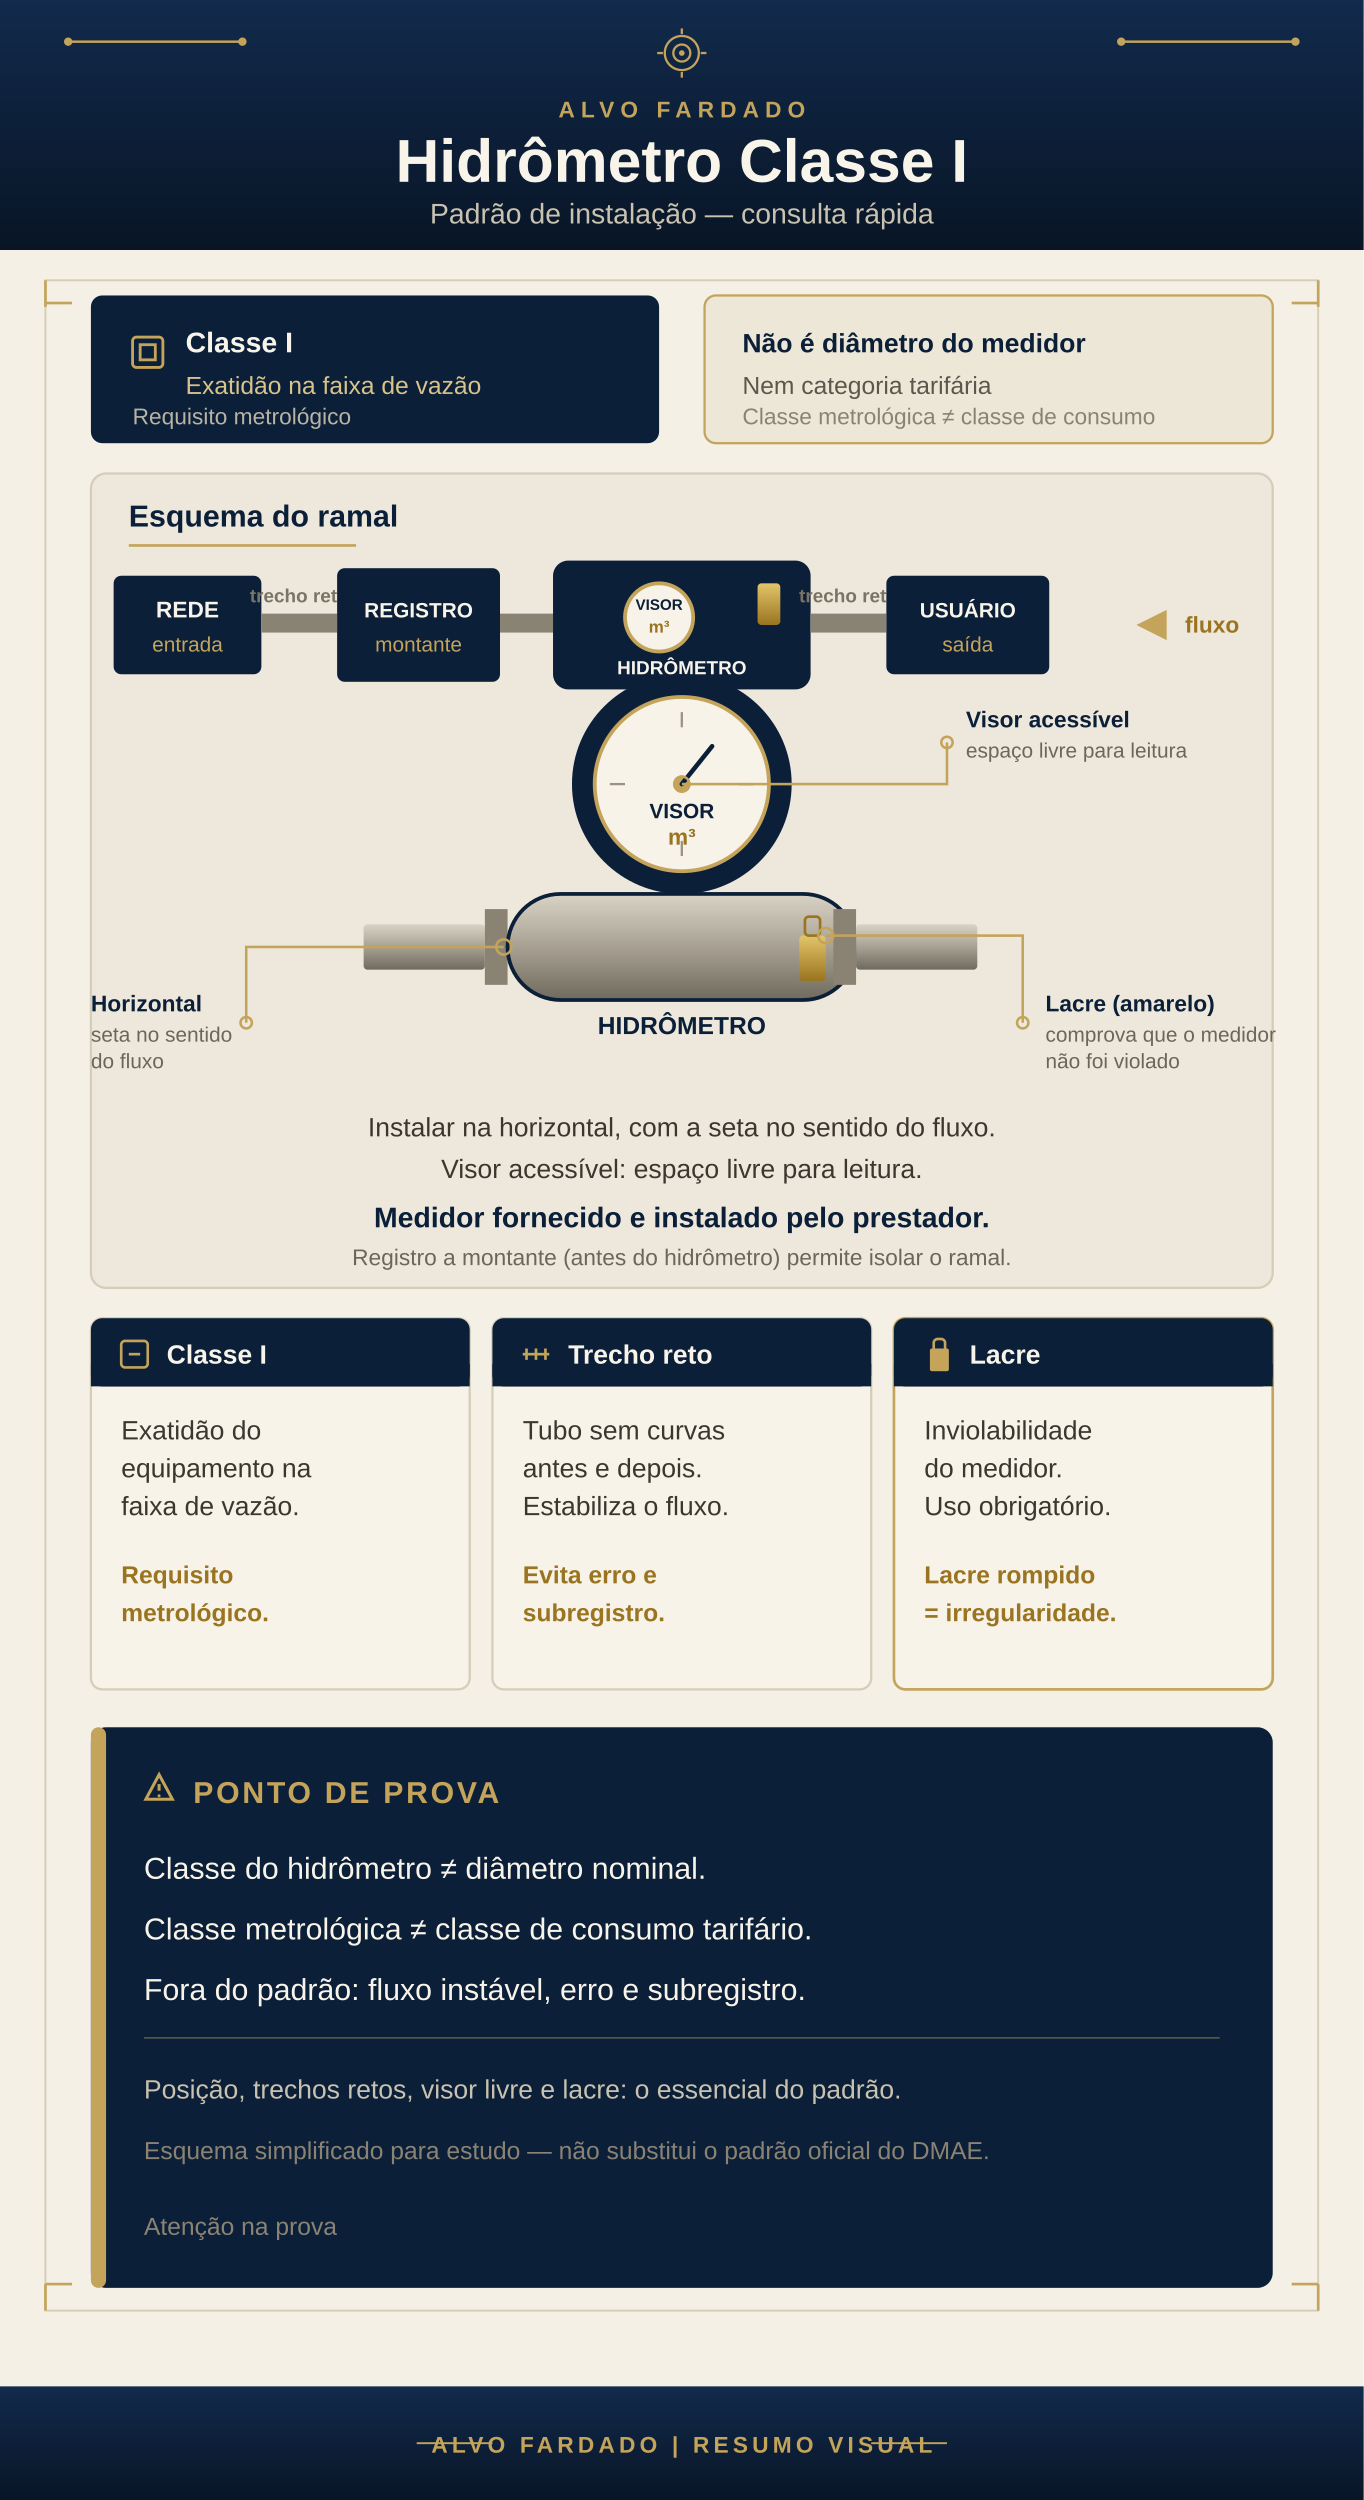
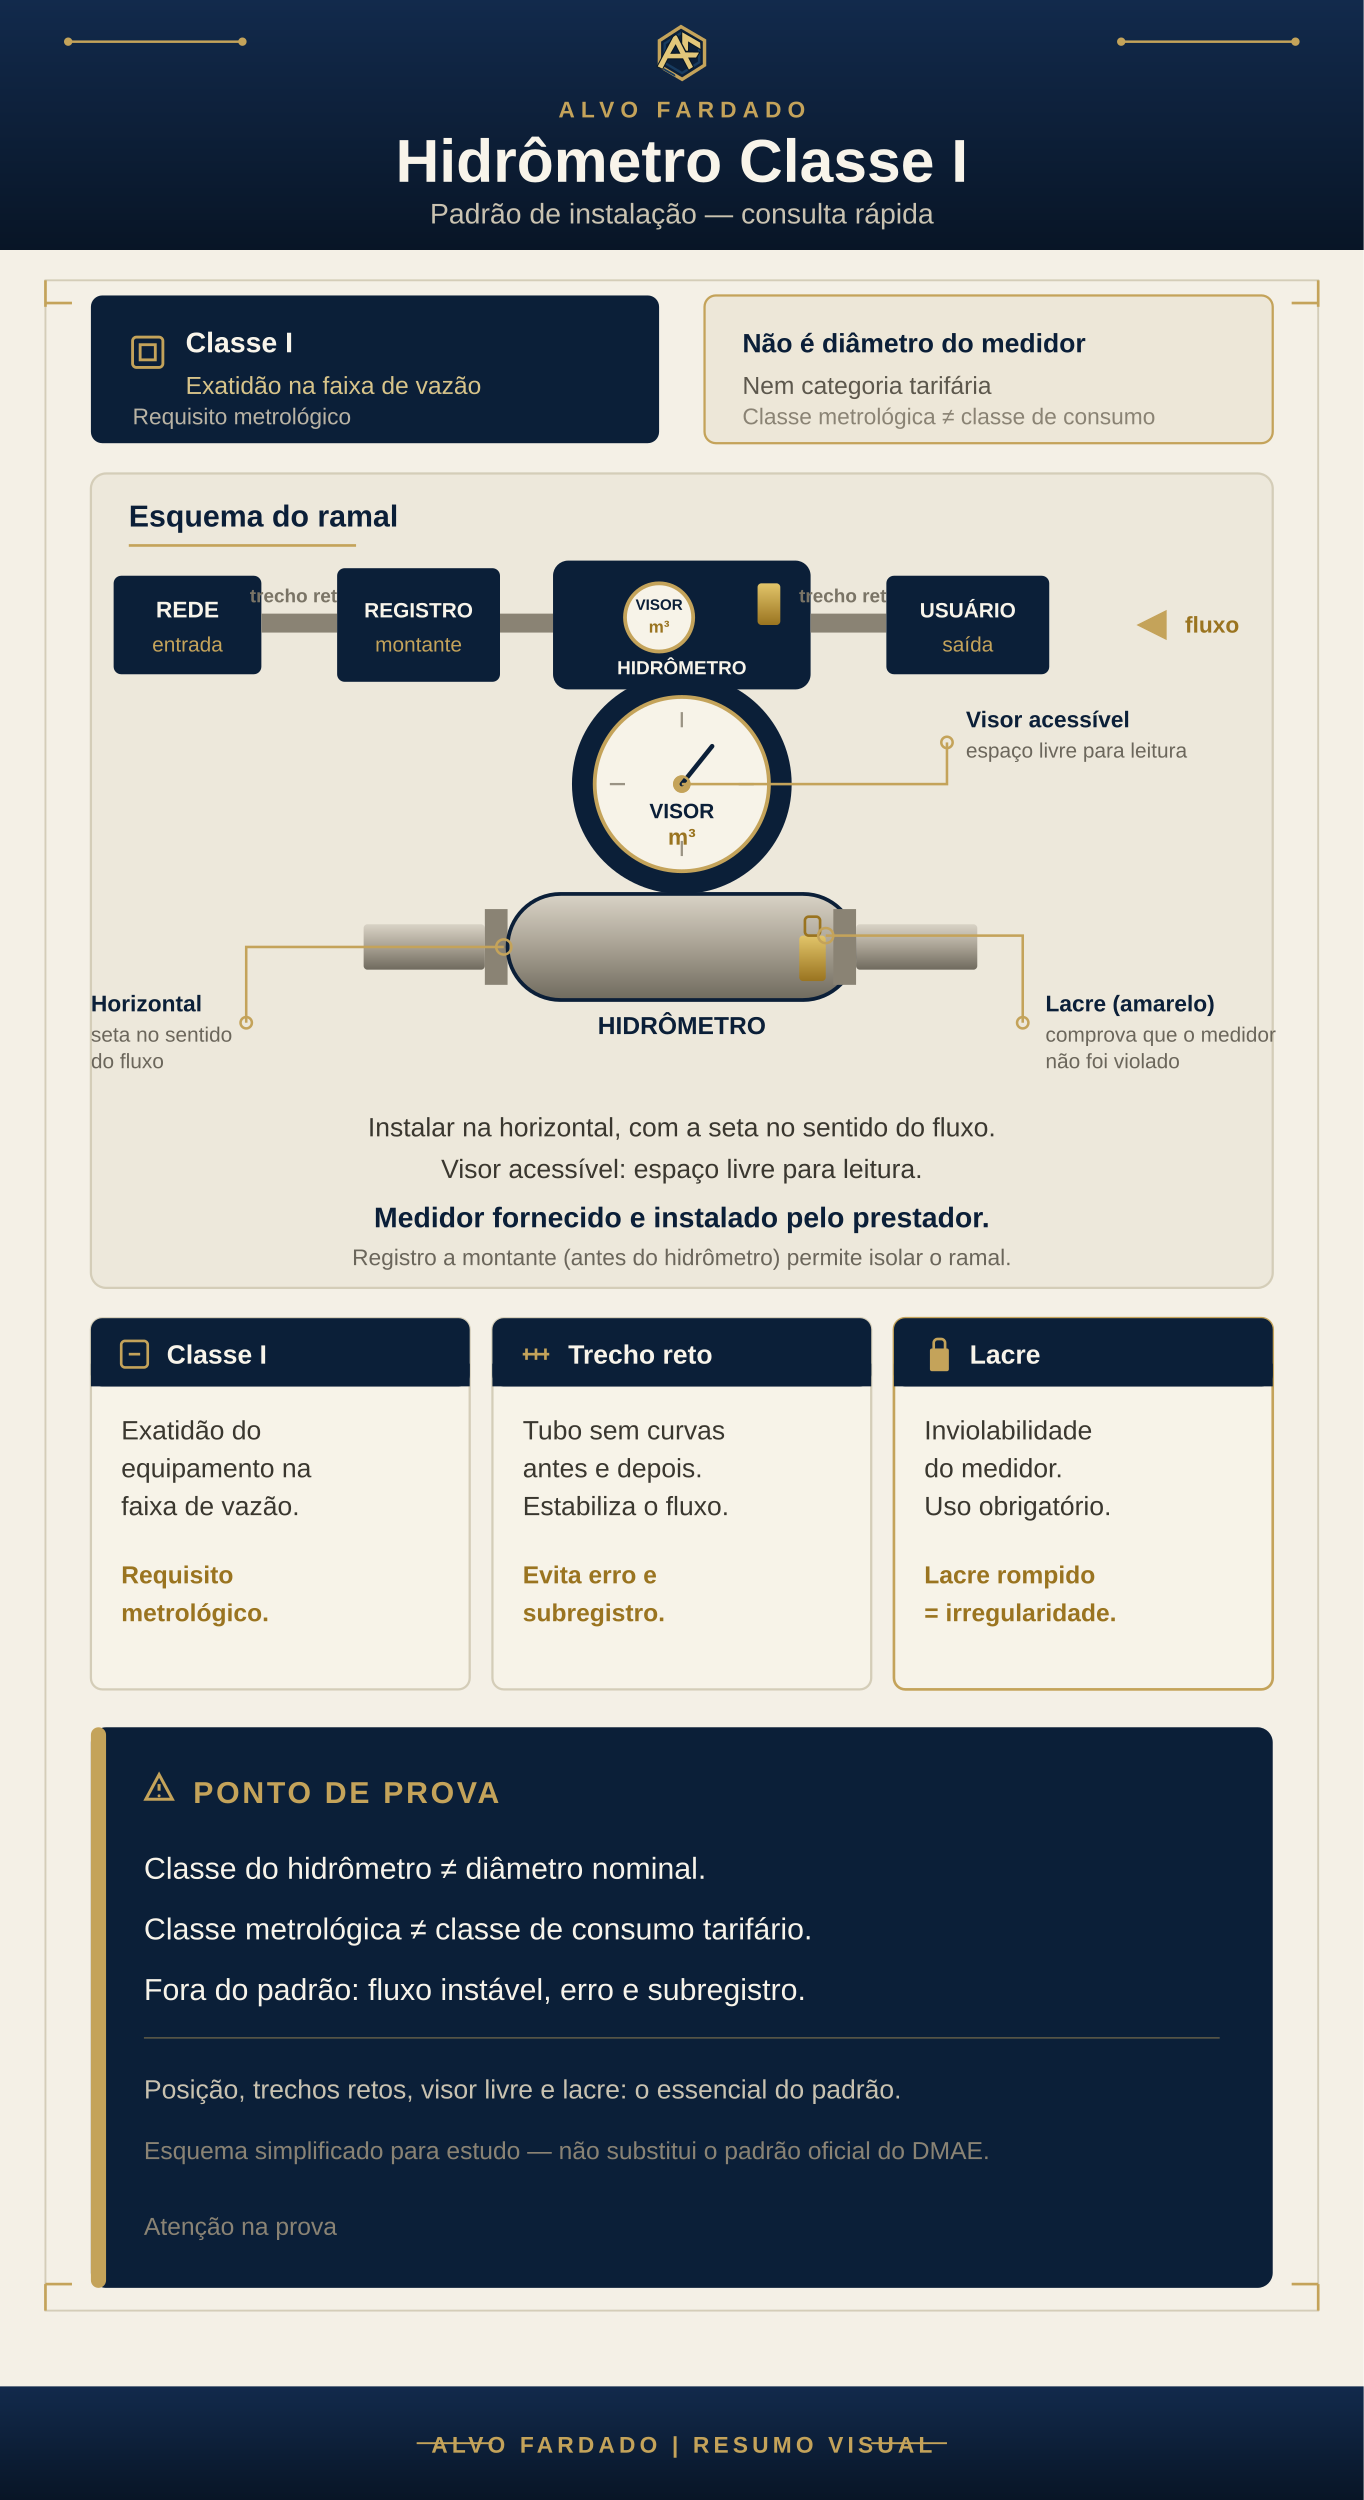
<svg xmlns="http://www.w3.org/2000/svg" viewBox="0 0 720 1320" width="100%" height="100%" role="img" aria-labelledby="t d">
  <defs>
    <linearGradient id="h1-navy" x1="0" y1="0" x2="0" y2="1">
      <stop offset="0" stop-color="#122A4C" />
      <stop offset="1" stop-color="#081526" />
    </linearGradient>
    <linearGradient id="h1-metal" x1="0" y1="0" x2="0" y2="1">
      <stop offset="0" stop-color="#D9D3C6" />
      <stop offset="0.5" stop-color="#A8A193" />
      <stop offset="1" stop-color="#6F6A5E" />
    </linearGradient>
    <linearGradient id="h1-gold" x1="0" y1="0" x2="0" y2="1">
      <stop offset="0" stop-color="#E2C56A" />
      <stop offset="1" stop-color="#9A7420" />
    </linearGradient>
  </defs>
  <rect width="720" height="1320" fill="#F4F0E6" />
  <rect x="24" y="148" width="672" height="1072" fill="none" stroke="#D4CDB8" stroke-width="1" />
  <path d="M24 160 h14 M24 148 v14 M696 160 h-14 M696 148 v14 M24 1206 h14 M24 1220 v-14 M696 1206 h-14 M696 1220 v-14" fill="none" stroke="#C4A35A" stroke-width="1.4" />
  <rect width="720" height="132" fill="url(#h1-navy)" />
  <line x1="36" y1="22" x2="128" y2="22" stroke="#C4A35A" stroke-width="1.3" />
  <line x1="592" y1="22" x2="684" y2="22" stroke="#C4A35A" stroke-width="1.3" />
  <circle cx="36" cy="22" r="2.2" fill="#C4A35A" />
  <circle cx="128" cy="22" r="2.2" fill="#C4A35A" />
  <circle cx="592" cy="22" r="2.2" fill="#C4A35A" />
  <circle cx="684" cy="22" r="2.2" fill="#C4A35A" />
-   <g transform="translate(360 28)" fill="none" stroke="#C4A35A" stroke-width="1.2">
-     <circle r="9" />
-     <circle r="4.5" />
-     <circle r="1.5" fill="#C4A35A" stroke="none" />
-     <line x1="-13" y1="0" x2="-10" y2="0" />
-     <line x1="10" y1="0" x2="13" y2="0" />
-     <line x1="0" y1="-13" x2="0" y2="-10" />
-     <line x1="0" y1="10" x2="0" y2="13" />
+   <g transform="translate(360 28)" aria-hidden="true">
+     <g transform="scale(0.0544) translate(-234 -275.3)">
+       <polygon points="225,0 471,144 471,402 237,550 0,410 0,146" fill="#C4A35A" />
+       <polygon points="226.3,38.5 437.8,162.4 437.8,384.3 236.6,511.5 32.8,391.1 32.8,164.1" fill="#0B1F38" />
+       <polygon points="227.2,66.1 414.1,175.5 414.1,371.6 236.3,484.1 56.2,377.7 56.2,177" fill="#173B5F" />
+       <polygon points="228.1,93.6 390.4,188.7 390.4,358.9 236,456.6 79.6,364.2 79.6,190" fill="#0B1F38" />
+       <path fill="#E2C77A" fill-rule="evenodd" stroke="#061522" stroke-width="20" stroke-linejoin="round" paint-order="stroke fill" d="M173 103L151 120L0 405L45 427L96 327L246 327L303 436L342 410L295 319L372 319L401 271L268 269L185 107ZM174 189L221 282L121 283ZM238 74L238 183L275 253L294 253L295 162L415 235L412 174Z" />
+       <polygon points="52,432 55,439 171,505 171,493 165,482 61,422" fill="#173B5F" />
+     </g>
  </g>
  <text x="360" y="62" text-anchor="middle" fill="#C4A35A" font-family="Segoe UI, Arial, Helvetica, sans-serif" font-size="12" font-weight="700" letter-spacing="3.2">ALVO FARDADO</text>
  <text x="360" y="96" text-anchor="middle" fill="#F8F4EA" font-family="Segoe UI, Arial, Helvetica, sans-serif" font-size="32" font-weight="700">Hidrômetro Classe I</text>
  <text x="360" y="118" text-anchor="middle" fill="#C9C2B0" font-family="Segoe UI, Arial, Helvetica, sans-serif" font-size="15">Padrão de instalação — consulta rápida</text>
  <rect x="48" y="156" width="300" height="78" rx="6" fill="#0B1F38" />
  <g transform="translate(70 178)" fill="none" stroke="#C4A35A" stroke-width="1.5">
    <rect x="0" y="0" width="16" height="16" rx="2" />
    <rect x="4" y="4" width="8" height="8" />
  </g>
  <text x="98" y="186" fill="#F8F4EA" font-family="Segoe UI, Arial, Helvetica, sans-serif" font-size="15" font-weight="700">Classe I</text>
  <text x="98" y="208" fill="#D8C48A" font-family="Segoe UI, Arial, Helvetica, sans-serif" font-size="13">Exatidão na faixa de vazão</text>
  <text x="70" y="224" fill="#B9B3A4" font-family="Segoe UI, Arial, Helvetica, sans-serif" font-size="12">Requisito metrológico</text>
  <rect x="372" y="156" width="300" height="78" rx="6" fill="#EDE7D8" stroke="#C4A35A" stroke-width="1.2" />
  <text x="392" y="186" fill="#0B1F38" font-family="Segoe UI, Arial, Helvetica, sans-serif" font-size="14" font-weight="700">Não é diâmetro do medidor</text>
  <text x="392" y="208" fill="#5C574C" font-family="Segoe UI, Arial, Helvetica, sans-serif" font-size="13">Nem categoria tarifária</text>
  <text x="392" y="224" fill="#8A8374" font-family="Segoe UI, Arial, Helvetica, sans-serif" font-size="12">Classe metrológica ≠ classe de consumo</text>
  <rect x="48" y="250" width="624" height="430" rx="8" fill="#EDE8DB" stroke="#D4CDB8" stroke-width="1.2" />
  <text x="68" y="278" fill="#0B1F38" font-family="Segoe UI, Arial, Helvetica, sans-serif" font-size="16" font-weight="700">Esquema do ramal</text>
  <line x1="68" y1="288" x2="188" y2="288" stroke="#C4A35A" stroke-width="1.4" />
  <rect x="60" y="304" width="78" height="52" rx="4" fill="#0B1F38" />
  <text x="99" y="326" text-anchor="middle" fill="#F8F4EA" font-family="Segoe UI, Arial, Helvetica, sans-serif" font-size="12" font-weight="700">REDE</text>
  <text x="99" y="344" text-anchor="middle" fill="#C4A35A" font-family="Segoe UI, Arial, Helvetica, sans-serif" font-size="11">entrada</text>
  <rect x="138" y="324" width="40" height="10" fill="#8A8374" />
  <text x="158" y="318" text-anchor="middle" fill="#7A7466" font-family="Segoe UI, Arial, Helvetica, sans-serif" font-size="10" font-weight="700">trecho reto</text>
  <rect x="178" y="300" width="86" height="60" rx="4" fill="#0B1F38" />
  <text x="221" y="326" text-anchor="middle" fill="#F8F4EA" font-family="Segoe UI, Arial, Helvetica, sans-serif" font-size="11" font-weight="700">REGISTRO</text>
  <text x="221" y="344" text-anchor="middle" fill="#C4A35A" font-family="Segoe UI, Arial, Helvetica, sans-serif" font-size="11">montante</text>
  <rect x="264" y="324" width="28" height="10" fill="#8A8374" />
  <rect x="292" y="296" width="136" height="68" rx="8" fill="#0B1F38" />
  <circle cx="348" cy="326" r="18" fill="#F7F3E8" stroke="#C4A35A" stroke-width="2" />
  <text x="348" y="322" text-anchor="middle" fill="#0B1F38" font-family="Segoe UI, Arial, Helvetica, sans-serif" font-size="8" font-weight="700">VISOR</text>
  <text x="348" y="334" text-anchor="middle" fill="#9A7420" font-family="Segoe UI, Arial, Helvetica, sans-serif" font-size="9" font-weight="700">m³</text>
  <rect x="400" y="308" width="12" height="22" rx="2" fill="url(#h1-gold)" />
  <text x="360" y="356" text-anchor="middle" fill="#F8F4EA" font-family="Segoe UI, Arial, Helvetica, sans-serif" font-size="10" font-weight="700">HIDRÔMETRO</text>
  <rect x="428" y="324" width="40" height="10" fill="#8A8374" />
  <text x="448" y="318" text-anchor="middle" fill="#7A7466" font-family="Segoe UI, Arial, Helvetica, sans-serif" font-size="10" font-weight="700">trecho reto</text>
  <rect x="468" y="304" width="86" height="52" rx="4" fill="#0B1F38" />
  <text x="511" y="326" text-anchor="middle" fill="#F8F4EA" font-family="Segoe UI, Arial, Helvetica, sans-serif" font-size="11" font-weight="700">USUÁRIO</text>
  <text x="511" y="344" text-anchor="middle" fill="#C4A35A" font-family="Segoe UI, Arial, Helvetica, sans-serif" font-size="11">saída</text>
  <polygon points="600,330 616,322 616,338" fill="#C4A35A" />
  <text x="640" y="334" text-anchor="middle" fill="#9A7420" font-family="Segoe UI, Arial, Helvetica, sans-serif" font-size="12" font-weight="700">fluxo</text>
  <g transform="translate(360 500)">
    <rect x="-168" y="-12" width="64" height="24" rx="2" fill="url(#h1-metal)" />
    <rect x="-104" y="-20" width="12" height="40" fill="#8A8374" />
    <rect x="-92" y="-28" width="184" height="56" rx="28" fill="url(#h1-metal)" stroke="#0B1F38" stroke-width="2" />
    <rect x="80" y="-20" width="12" height="40" fill="#8A8374" />
    <rect x="92" y="-12" width="64" height="24" rx="2" fill="url(#h1-metal)" />
    <ellipse cx="0" cy="-86" rx="58" ry="58" fill="#0B1F38" />
    <circle cx="0" cy="-86" r="46" fill="#F7F3E8" stroke="#C4A35A" stroke-width="2" />
    <g stroke="#9A9384" stroke-width="1.2">
      <line x1="0" y1="-124" x2="0" y2="-116" />
      <line x1="38" y1="-86" x2="30" y2="-86" />
      <line x1="-38" y1="-86" x2="-30" y2="-86" />
      <line x1="0" y1="-48" x2="0" y2="-56" />
    </g>
    <circle cx="0" cy="-86" r="4.5" fill="#C4A35A" />
    <line x1="0" y1="-86" x2="16" y2="-106" stroke="#0B1F38" stroke-width="2.4" stroke-linecap="round" />
    <text x="0" y="-68" text-anchor="middle" fill="#0B1F38" font-family="Segoe UI, Arial, Helvetica, sans-serif" font-size="11" font-weight="700">VISOR</text>
    <text x="0" y="-54" text-anchor="middle" fill="#9A7420" font-family="Segoe UI, Arial, Helvetica, sans-serif" font-size="12" font-weight="700">m³</text>
    <rect x="62" y="-6" width="14" height="24" rx="2" fill="url(#h1-gold)" />
    <rect x="65" y="-16" width="8" height="10" rx="2" fill="none" stroke="#9A7420" stroke-width="1.4" />
    <text x="0" y="46" text-anchor="middle" fill="#0B1F38" font-family="Segoe UI, Arial, Helvetica, sans-serif" font-size="13" font-weight="700">HIDRÔMETRO</text>
  </g>
  <g fill="none" stroke="#C4A35A" stroke-width="1.35">
    <circle cx="360" cy="414" r="4" />
    <path d="M360 414 H500 V392" />
    <circle cx="500" cy="392" r="3" />
    <circle cx="436" cy="494" r="4" />
    <path d="M436 494 H540 V540" />
    <circle cx="540" cy="540" r="3" />
    <circle cx="266" cy="500" r="4" />
    <path d="M266 500 H130 V540" />
    <circle cx="130" cy="540" r="3" />
  </g>
  <text x="510" y="384" fill="#0B1F38" font-family="Segoe UI, Arial, Helvetica, sans-serif" font-size="12" font-weight="700">Visor acessível</text>
  <text x="510" y="400" fill="#6B665B" font-family="Segoe UI, Arial, Helvetica, sans-serif" font-size="11">espaço livre para leitura</text>
  <text x="552" y="534" fill="#0B1F38" font-family="Segoe UI, Arial, Helvetica, sans-serif" font-size="12" font-weight="700">Lacre (amarelo)</text>
  <text x="552" y="550" fill="#6B665B" font-family="Segoe UI, Arial, Helvetica, sans-serif" font-size="11">comprova que o medidor</text>
  <text x="552" y="564" fill="#6B665B" font-family="Segoe UI, Arial, Helvetica, sans-serif" font-size="11">não foi violado</text>
  <text x="48" y="534" fill="#0B1F38" font-family="Segoe UI, Arial, Helvetica, sans-serif" font-size="12" font-weight="700">Horizontal</text>
  <text x="48" y="550" fill="#6B665B" font-family="Segoe UI, Arial, Helvetica, sans-serif" font-size="11">seta no sentido</text>
  <text x="48" y="564" fill="#6B665B" font-family="Segoe UI, Arial, Helvetica, sans-serif" font-size="11">do fluxo</text>
  <text x="360" y="600" text-anchor="middle" fill="#3A372F" font-family="Segoe UI, Arial, Helvetica, sans-serif" font-size="14">Instalar na horizontal, com a seta no sentido do fluxo.</text>
  <text x="360" y="622" text-anchor="middle" fill="#3A372F" font-family="Segoe UI, Arial, Helvetica, sans-serif" font-size="14">Visor acessível: espaço livre para leitura.</text>
  <text x="360" y="648" text-anchor="middle" fill="#0B1F38" font-family="Segoe UI, Arial, Helvetica, sans-serif" font-size="15" font-weight="700">Medidor fornecido e instalado pelo prestador.</text>
  <text x="360" y="668" text-anchor="middle" fill="#6B665B" font-family="Segoe UI, Arial, Helvetica, sans-serif" font-size="12">Registro a montante (antes do hidrômetro) permite isolar o ramal.</text>
  <rect x="48" y="696" width="200" height="196" rx="6" fill="#F7F3E8" stroke="#D4CDB8" stroke-width="1.2" />
  <rect x="48" y="696" width="200" height="36" rx="6" fill="#0B1F38" />
  <rect x="48" y="720" width="200" height="12" fill="#0B1F38" />
  <g transform="translate(64 708)" fill="none" stroke="#C4A35A" stroke-width="1.4">
    <rect width="14" height="14" rx="2" />
    <path d="M4 7 h6" />
  </g>
  <text x="88" y="720" fill="#F8F4EA" font-family="Segoe UI, Arial, Helvetica, sans-serif" font-size="14" font-weight="700">Classe I</text>
  <text x="64" y="760" fill="#3A372F" font-family="Segoe UI, Arial, Helvetica, sans-serif" font-size="14">Exatidão do</text>
  <text x="64" y="780" fill="#3A372F" font-family="Segoe UI, Arial, Helvetica, sans-serif" font-size="14">equipamento na</text>
  <text x="64" y="800" fill="#3A372F" font-family="Segoe UI, Arial, Helvetica, sans-serif" font-size="14">faixa de vazão.</text>
  <text x="64" y="836" fill="#9A7420" font-family="Segoe UI, Arial, Helvetica, sans-serif" font-size="13" font-weight="700">Requisito</text>
  <text x="64" y="856" fill="#9A7420" font-family="Segoe UI, Arial, Helvetica, sans-serif" font-size="13" font-weight="700">metrológico.</text>
  <rect x="260" y="696" width="200" height="196" rx="6" fill="#F7F3E8" stroke="#D4CDB8" stroke-width="1.2" />
  <rect x="260" y="696" width="200" height="36" rx="6" fill="#0B1F38" />
  <rect x="260" y="720" width="200" height="12" fill="#0B1F38" />
  <g transform="translate(276 708)" fill="none" stroke="#C4A35A" stroke-width="1.4">
    <path d="M0 7 h14" />
    <path d="M2 4 v6 M7 4 v6 M12 4 v6" />
  </g>
  <text x="300" y="720" fill="#F8F4EA" font-family="Segoe UI, Arial, Helvetica, sans-serif" font-size="14" font-weight="700">Trecho reto</text>
  <text x="276" y="760" fill="#3A372F" font-family="Segoe UI, Arial, Helvetica, sans-serif" font-size="14">Tubo sem curvas</text>
  <text x="276" y="780" fill="#3A372F" font-family="Segoe UI, Arial, Helvetica, sans-serif" font-size="14">antes e depois.</text>
  <text x="276" y="800" fill="#3A372F" font-family="Segoe UI, Arial, Helvetica, sans-serif" font-size="14">Estabiliza o fluxo.</text>
  <text x="276" y="836" fill="#9A7420" font-family="Segoe UI, Arial, Helvetica, sans-serif" font-size="13" font-weight="700">Evita erro e</text>
  <text x="276" y="856" fill="#9A7420" font-family="Segoe UI, Arial, Helvetica, sans-serif" font-size="13" font-weight="700">subregistro.</text>
  <rect x="472" y="696" width="200" height="196" rx="6" fill="#F7F3E8" stroke="#C4A35A" stroke-width="1.4" />
  <rect x="472" y="696" width="200" height="36" rx="6" fill="#0B1F38" />
  <rect x="472" y="720" width="200" height="12" fill="#0B1F38" />
  <g transform="translate(488 706)">
    <rect x="3" y="6" width="10" height="12" rx="1" fill="#C4A35A" />
    <rect x="5" y="1" width="6" height="7" rx="2" fill="none" stroke="#C4A35A" stroke-width="1.4" />
  </g>
  <text x="512" y="720" fill="#F8F4EA" font-family="Segoe UI, Arial, Helvetica, sans-serif" font-size="14" font-weight="700">Lacre</text>
  <text x="488" y="760" fill="#3A372F" font-family="Segoe UI, Arial, Helvetica, sans-serif" font-size="14">Inviolabilidade</text>
  <text x="488" y="780" fill="#3A372F" font-family="Segoe UI, Arial, Helvetica, sans-serif" font-size="14">do medidor.</text>
  <text x="488" y="800" fill="#3A372F" font-family="Segoe UI, Arial, Helvetica, sans-serif" font-size="14">Uso obrigatório.</text>
  <text x="488" y="836" fill="#9A7420" font-family="Segoe UI, Arial, Helvetica, sans-serif" font-size="13" font-weight="700">Lacre rompido</text>
  <text x="488" y="856" fill="#9A7420" font-family="Segoe UI, Arial, Helvetica, sans-serif" font-size="13" font-weight="700">= irregularidade.</text>
  <rect x="48" y="912" width="624" height="296" rx="8" fill="#0B1F38" />
  <rect x="48" y="912" width="8" height="296" rx="4" fill="#C4A35A" />
  <g transform="translate(76 936)" fill="none" stroke="#C4A35A" stroke-width="1.6">
    <path d="M8 1 L15 14 H1 Z" />
    <line x1="8" y1="6" x2="8" y2="9.5" />
    <circle cx="8" cy="12.2" r="0.8" fill="#C4A35A" stroke="none" />
  </g>
  <text x="102" y="952" fill="#C4A35A" font-family="Segoe UI, Arial, Helvetica, sans-serif" font-size="16" font-weight="700" letter-spacing="1.4">PONTO DE PROVA</text>
  <text x="76" y="992" fill="#F8F4EA" font-family="Segoe UI, Arial, Helvetica, sans-serif" font-size="16">Classe do hidrômetro ≠ diâmetro nominal.</text>
  <text x="76" y="1024" fill="#F8F4EA" font-family="Segoe UI, Arial, Helvetica, sans-serif" font-size="16">Classe metrológica ≠ classe de consumo tarifário.</text>
  <text x="76" y="1056" fill="#F8F4EA" font-family="Segoe UI, Arial, Helvetica, sans-serif" font-size="16">Fora do padrão: fluxo instável, erro e subregistro.</text>
  <line x1="76" y1="1076" x2="644" y2="1076" stroke="#C4A35A" stroke-width="0.8" opacity="0.45" />
  <text x="76" y="1108" fill="#C9C2B0" font-family="Segoe UI, Arial, Helvetica, sans-serif" font-size="14">Posição, trechos retos, visor livre e lacre: o essencial do padrão.</text>
  <text x="76" y="1140" fill="#8A8374" font-family="Segoe UI, Arial, Helvetica, sans-serif" font-size="13">Esquema simplificado para estudo — não substitui o padrão oficial do DMAE.</text>
  <text x="76" y="1180" fill="#8A8374" font-family="Segoe UI, Arial, Helvetica, sans-serif" font-size="13">Atenção na prova</text>
  <rect x="0" y="1260" width="720" height="60" fill="url(#h1-navy)" />
  <line x1="220" y1="1290" x2="260" y2="1290" stroke="#C4A35A" stroke-width="1" />
  <line x1="460" y1="1290" x2="500" y2="1290" stroke="#C4A35A" stroke-width="1" />
  <text x="360" y="1295" text-anchor="middle" fill="#C4A35A" font-family="Segoe UI, Arial, Helvetica, sans-serif" font-size="12" font-weight="700" letter-spacing="2.2">ALVO FARDADO | RESUMO VISUAL</text>
</svg>
